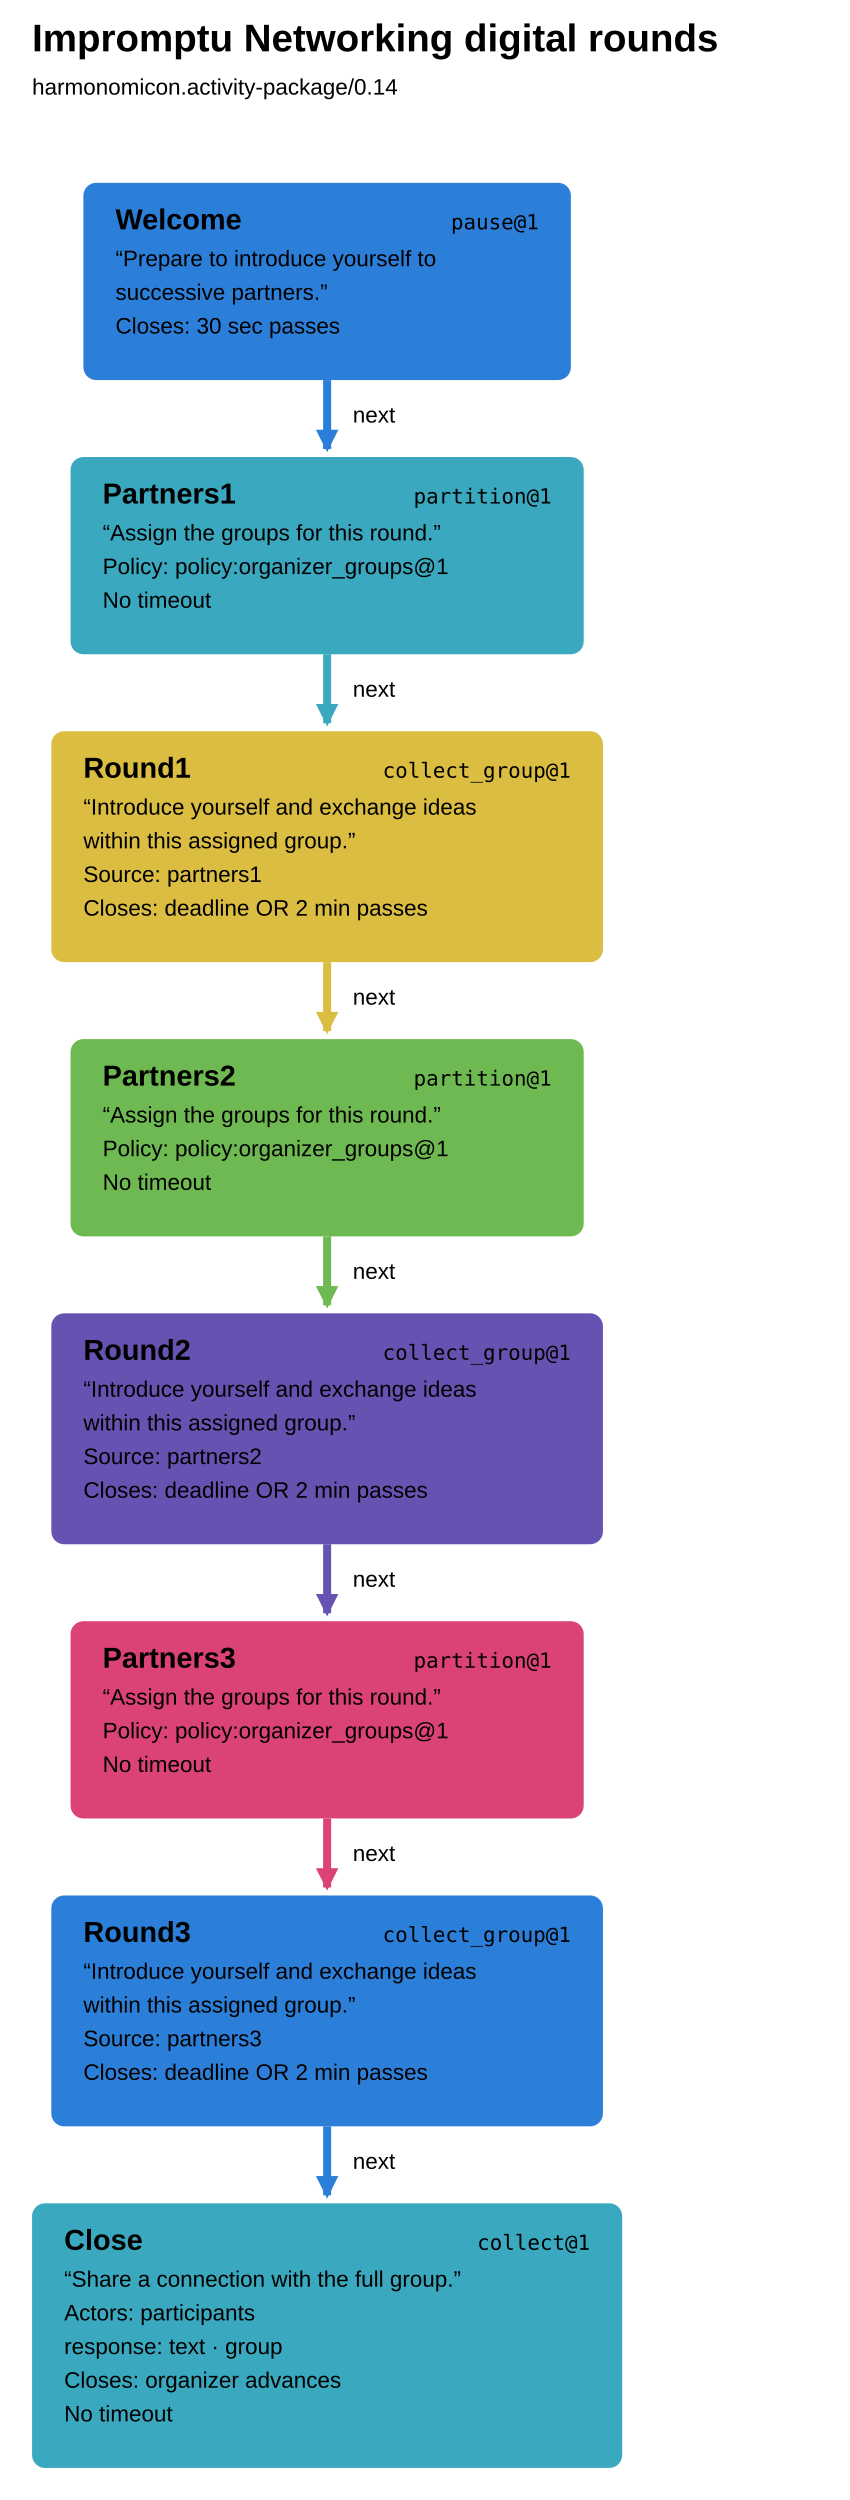
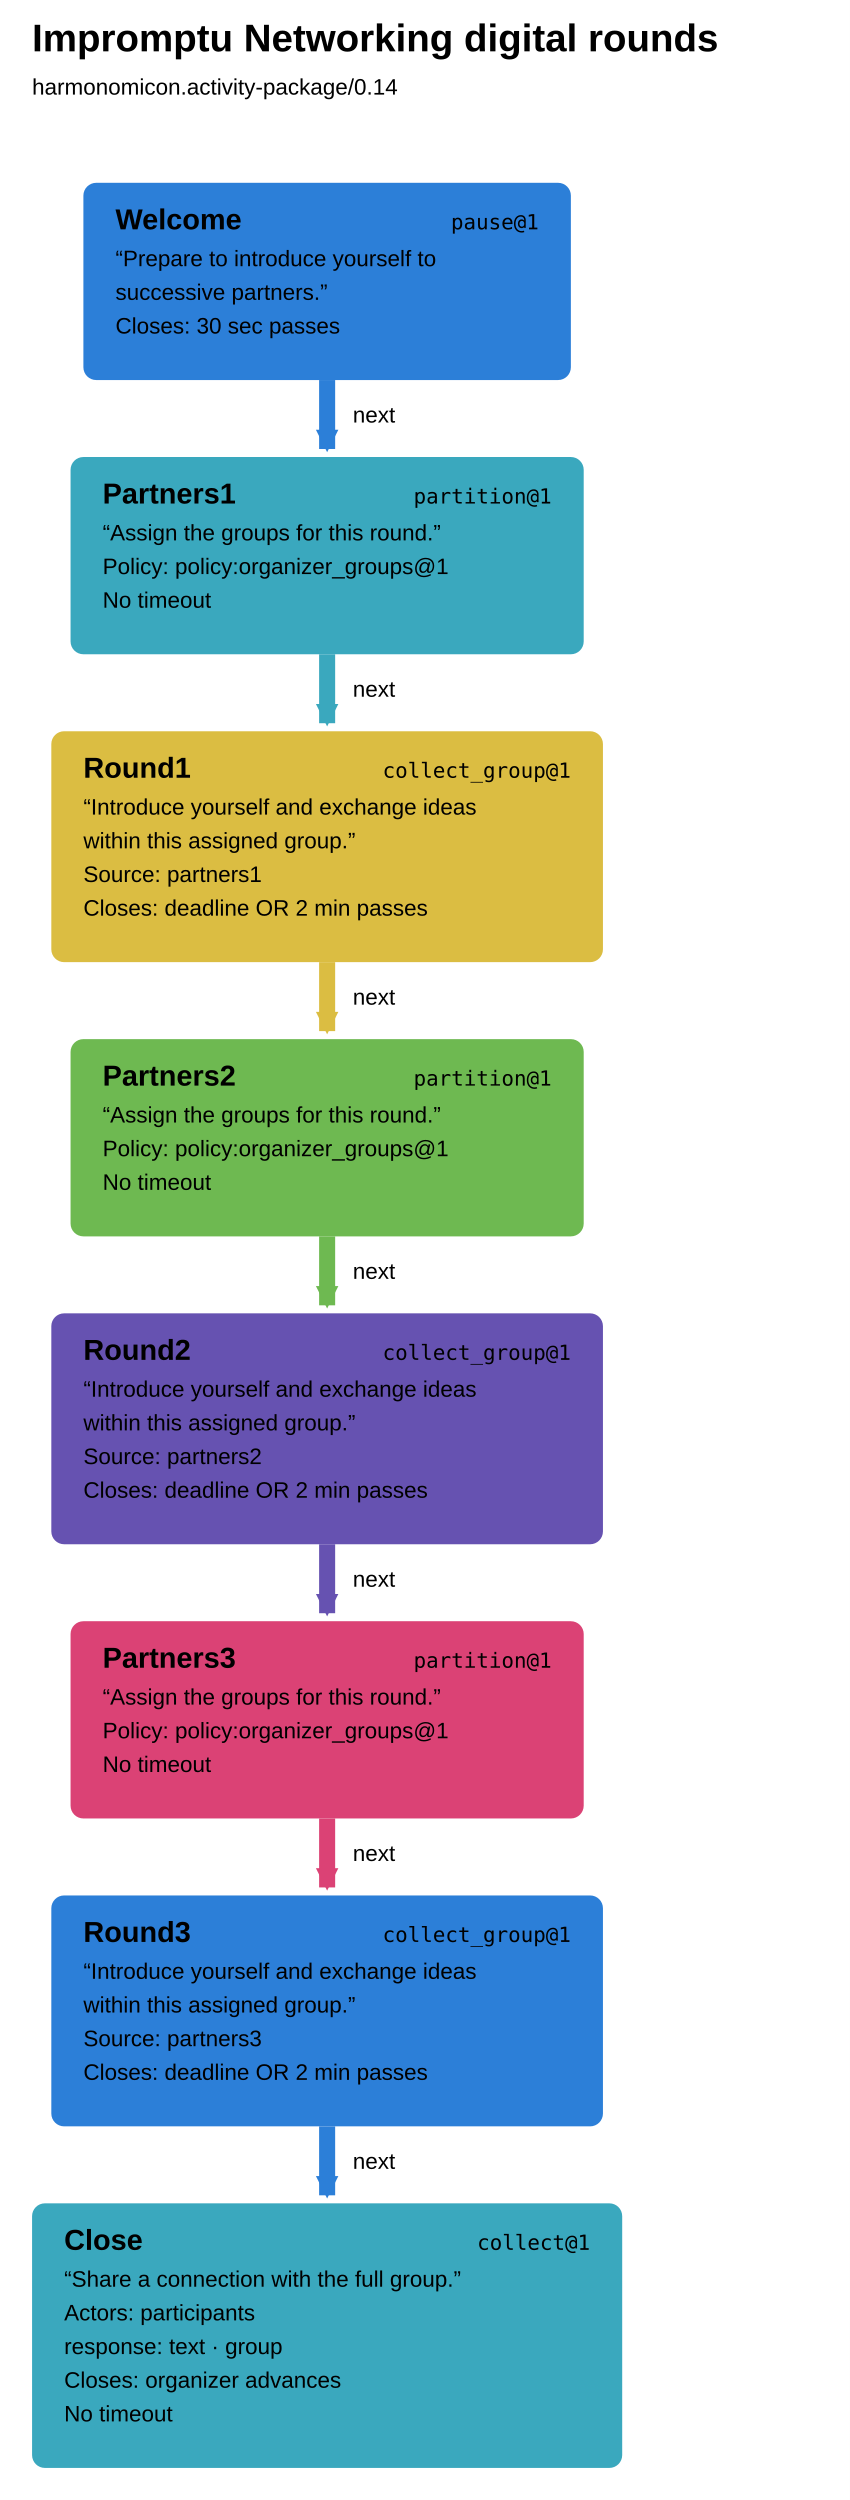
<svg xmlns="http://www.w3.org/2000/svg" width="530" height="1559" viewBox="0 0 530 1559" aria-label="Impromptu Networking digital rounds runbook" style="font-family:Arial,sans-serif;fill:black">
  <defs>
    <marker id="arrow-0" markerUnits="userSpaceOnUse" markerWidth="14" markerHeight="14" refX="12" refY="7" orient="auto">
      <path d="M0 0L14 7L0 14Z" fill="#2c7fd8" />
    </marker>
    <marker id="arrow-1" markerUnits="userSpaceOnUse" markerWidth="14" markerHeight="14" refX="12" refY="7" orient="auto">
      <path d="M0 0L14 7L0 14Z" fill="#3aa8be" />
    </marker>
    <marker id="arrow-2" markerUnits="userSpaceOnUse" markerWidth="14" markerHeight="14" refX="12" refY="7" orient="auto">
      <path d="M0 0L14 7L0 14Z" fill="#dbbd42" />
    </marker>
    <marker id="arrow-3" markerUnits="userSpaceOnUse" markerWidth="14" markerHeight="14" refX="12" refY="7" orient="auto">
      <path d="M0 0L14 7L0 14Z" fill="#6eb951" />
    </marker>
    <marker id="arrow-4" markerUnits="userSpaceOnUse" markerWidth="14" markerHeight="14" refX="12" refY="7" orient="auto">
      <path d="M0 0L14 7L0 14Z" fill="#6652b1" />
    </marker>
    <marker id="arrow-5" markerUnits="userSpaceOnUse" markerWidth="14" markerHeight="14" refX="12" refY="7" orient="auto">
      <path d="M0 0L14 7L0 14Z" fill="#db4275" />
    </marker>
    <marker id="arrow-6" markerUnits="userSpaceOnUse" markerWidth="14" markerHeight="14" refX="12" refY="7" orient="auto">
      <path d="M0 0L14 7L0 14Z" fill="#2c7fd8" />
    </marker>
  </defs>
  <rect width="100%" height="100%" fill="white" />
  <text x="20" y="32" font-size="24" font-weight="700">Impromptu Networking digital rounds</text>
  <text x="20" y="59" font-size="14">harmonomicon.activity-package/0.14</text>
  <g data-step="welcome" tabindex="0" role="button" aria-label="welcome pause@1">
    <rect x="52" y="114" width="304" height="123" rx="8" fill="#2c7fd8" />
    <text x="72" y="143" font-weight="700" font-size="18">Welcome</text>
    <text x="336" y="143" text-anchor="end" font-family="ui-monospace, SFMono-Regular, Menlo, Consolas, monospace" font-size="13">pause@1</text>
    <text x="72" y="166" font-size="14">“Prepare to introduce yourself to</text>
    <text x="72" y="187" font-size="14">successive partners.”</text>
    <text x="72" y="208" font-size="14">Closes: 30 sec passes</text>
  </g>
  <g data-step="partners1" tabindex="0" role="button" aria-label="partners1 partition@1">
    <rect x="44" y="285" width="320" height="123" rx="8" fill="#3aa8be" />
    <text x="64" y="314" font-weight="700" font-size="18">Partners1</text>
    <text x="344" y="314" text-anchor="end" font-family="ui-monospace, SFMono-Regular, Menlo, Consolas, monospace" font-size="13">partition@1</text>
    <text x="64" y="337" font-size="14">“Assign the groups for this round.”</text>
    <text x="64" y="358" font-size="14">Policy: policy:organizer_groups@1</text>
    <text x="64" y="379" font-size="14">No timeout</text>
  </g>
  <g data-step="round1" tabindex="0" role="button" aria-label="round1 collect_group@1">
    <rect x="32" y="456" width="344" height="144" rx="8" fill="#dbbd42" />
    <text x="52" y="485" font-weight="700" font-size="18">Round1</text>
    <text x="356" y="485" text-anchor="end" font-family="ui-monospace, SFMono-Regular, Menlo, Consolas, monospace" font-size="13">collect_group@1</text>
    <text x="52" y="508" font-size="14">“Introduce yourself and exchange ideas</text>
    <text x="52" y="529" font-size="14">within this assigned group.”</text>
    <text x="52" y="550" font-size="14">Source: partners1</text>
    <text x="52" y="571" font-size="14">Closes: deadline OR 2 min passes</text>
  </g>
  <g data-step="partners2" tabindex="0" role="button" aria-label="partners2 partition@1">
    <rect x="44" y="648" width="320" height="123" rx="8" fill="#6eb951" />
    <text x="64" y="677" font-weight="700" font-size="18">Partners2</text>
    <text x="344" y="677" text-anchor="end" font-family="ui-monospace, SFMono-Regular, Menlo, Consolas, monospace" font-size="13">partition@1</text>
    <text x="64" y="700" font-size="14">“Assign the groups for this round.”</text>
    <text x="64" y="721" font-size="14">Policy: policy:organizer_groups@1</text>
    <text x="64" y="742" font-size="14">No timeout</text>
  </g>
  <g data-step="round2" tabindex="0" role="button" aria-label="round2 collect_group@1">
    <rect x="32" y="819" width="344" height="144" rx="8" fill="#6652b1" />
    <text x="52" y="848" font-weight="700" font-size="18">Round2</text>
    <text x="356" y="848" text-anchor="end" font-family="ui-monospace, SFMono-Regular, Menlo, Consolas, monospace" font-size="13">collect_group@1</text>
    <text x="52" y="871" font-size="14">“Introduce yourself and exchange ideas</text>
    <text x="52" y="892" font-size="14">within this assigned group.”</text>
    <text x="52" y="913" font-size="14">Source: partners2</text>
    <text x="52" y="934" font-size="14">Closes: deadline OR 2 min passes</text>
  </g>
  <g data-step="partners3" tabindex="0" role="button" aria-label="partners3 partition@1">
    <rect x="44" y="1011" width="320" height="123" rx="8" fill="#db4275" />
    <text x="64" y="1040" font-weight="700" font-size="18">Partners3</text>
    <text x="344" y="1040" text-anchor="end" font-family="ui-monospace, SFMono-Regular, Menlo, Consolas, monospace" font-size="13">partition@1</text>
    <text x="64" y="1063" font-size="14">“Assign the groups for this round.”</text>
    <text x="64" y="1084" font-size="14">Policy: policy:organizer_groups@1</text>
    <text x="64" y="1105" font-size="14">No timeout</text>
  </g>
  <g data-step="round3" tabindex="0" role="button" aria-label="round3 collect_group@1">
    <rect x="32" y="1182" width="344" height="144" rx="8" fill="#2c7fd8" />
    <text x="52" y="1211" font-weight="700" font-size="18">Round3</text>
    <text x="356" y="1211" text-anchor="end" font-family="ui-monospace, SFMono-Regular, Menlo, Consolas, monospace" font-size="13">collect_group@1</text>
    <text x="52" y="1234" font-size="14">“Introduce yourself and exchange ideas</text>
    <text x="52" y="1255" font-size="14">within this assigned group.”</text>
    <text x="52" y="1276" font-size="14">Source: partners3</text>
    <text x="52" y="1297" font-size="14">Closes: deadline OR 2 min passes</text>
  </g>
  <g data-step="close" tabindex="0" role="button" aria-label="close collect@1">
    <rect x="20" y="1374" width="368" height="165" rx="8" fill="#3aa8be" />
    <text x="40" y="1403" font-weight="700" font-size="18">Close</text>
    <text x="368" y="1403" text-anchor="end" font-family="ui-monospace, SFMono-Regular, Menlo, Consolas, monospace" font-size="13">collect@1</text>
    <text x="40" y="1426" font-size="14">“Share a connection with the full group.”</text>
    <text x="40" y="1447" font-size="14">Actors: participants</text>
    <text x="40" y="1468" font-size="14">response: text · group</text>
    <text x="40" y="1489" font-size="14">Closes: organizer advances</text>
    <text x="40" y="1510" font-size="14">No timeout</text>
  </g>
-   <path d="M 204 237 L 204 280" fill="none" stroke="#2c7fd8" stroke-width="5" marker-end="url(#arrow-0)" />
+   <path d="M 204 237 L 204 280" fill="none" stroke="#2c7fd8" stroke-width="10" marker-end="url(#arrow-0)" />
  <text x="220" y="263.5" font-size="14">next</text>
-   <path d="M 204 408 L 204 451" fill="none" stroke="#3aa8be" stroke-width="5" marker-end="url(#arrow-1)" />
+   <path d="M 204 408 L 204 451" fill="none" stroke="#3aa8be" stroke-width="10" marker-end="url(#arrow-1)" />
  <text x="220" y="434.5" font-size="14">next</text>
-   <path d="M 204 600 L 204 643" fill="none" stroke="#dbbd42" stroke-width="5" marker-end="url(#arrow-2)" />
+   <path d="M 204 600 L 204 643" fill="none" stroke="#dbbd42" stroke-width="10" marker-end="url(#arrow-2)" />
  <text x="220" y="626.5" font-size="14">next</text>
-   <path d="M 204 771 L 204 814" fill="none" stroke="#6eb951" stroke-width="5" marker-end="url(#arrow-3)" />
+   <path d="M 204 771 L 204 814" fill="none" stroke="#6eb951" stroke-width="10" marker-end="url(#arrow-3)" />
  <text x="220" y="797.5" font-size="14">next</text>
-   <path d="M 204 963 L 204 1006" fill="none" stroke="#6652b1" stroke-width="5" marker-end="url(#arrow-4)" />
+   <path d="M 204 963 L 204 1006" fill="none" stroke="#6652b1" stroke-width="10" marker-end="url(#arrow-4)" />
  <text x="220" y="989.5" font-size="14">next</text>
-   <path d="M 204 1134 L 204 1177" fill="none" stroke="#db4275" stroke-width="5" marker-end="url(#arrow-5)" />
+   <path d="M 204 1134 L 204 1177" fill="none" stroke="#db4275" stroke-width="10" marker-end="url(#arrow-5)" />
  <text x="220" y="1160.5" font-size="14">next</text>
-   <path d="M 204 1326 L 204 1369" fill="none" stroke="#2c7fd8" stroke-width="5" marker-end="url(#arrow-6)" />
+   <path d="M 204 1326 L 204 1369" fill="none" stroke="#2c7fd8" stroke-width="10" marker-end="url(#arrow-6)" />
  <text x="220" y="1352.5" font-size="14">next</text>
</svg>
